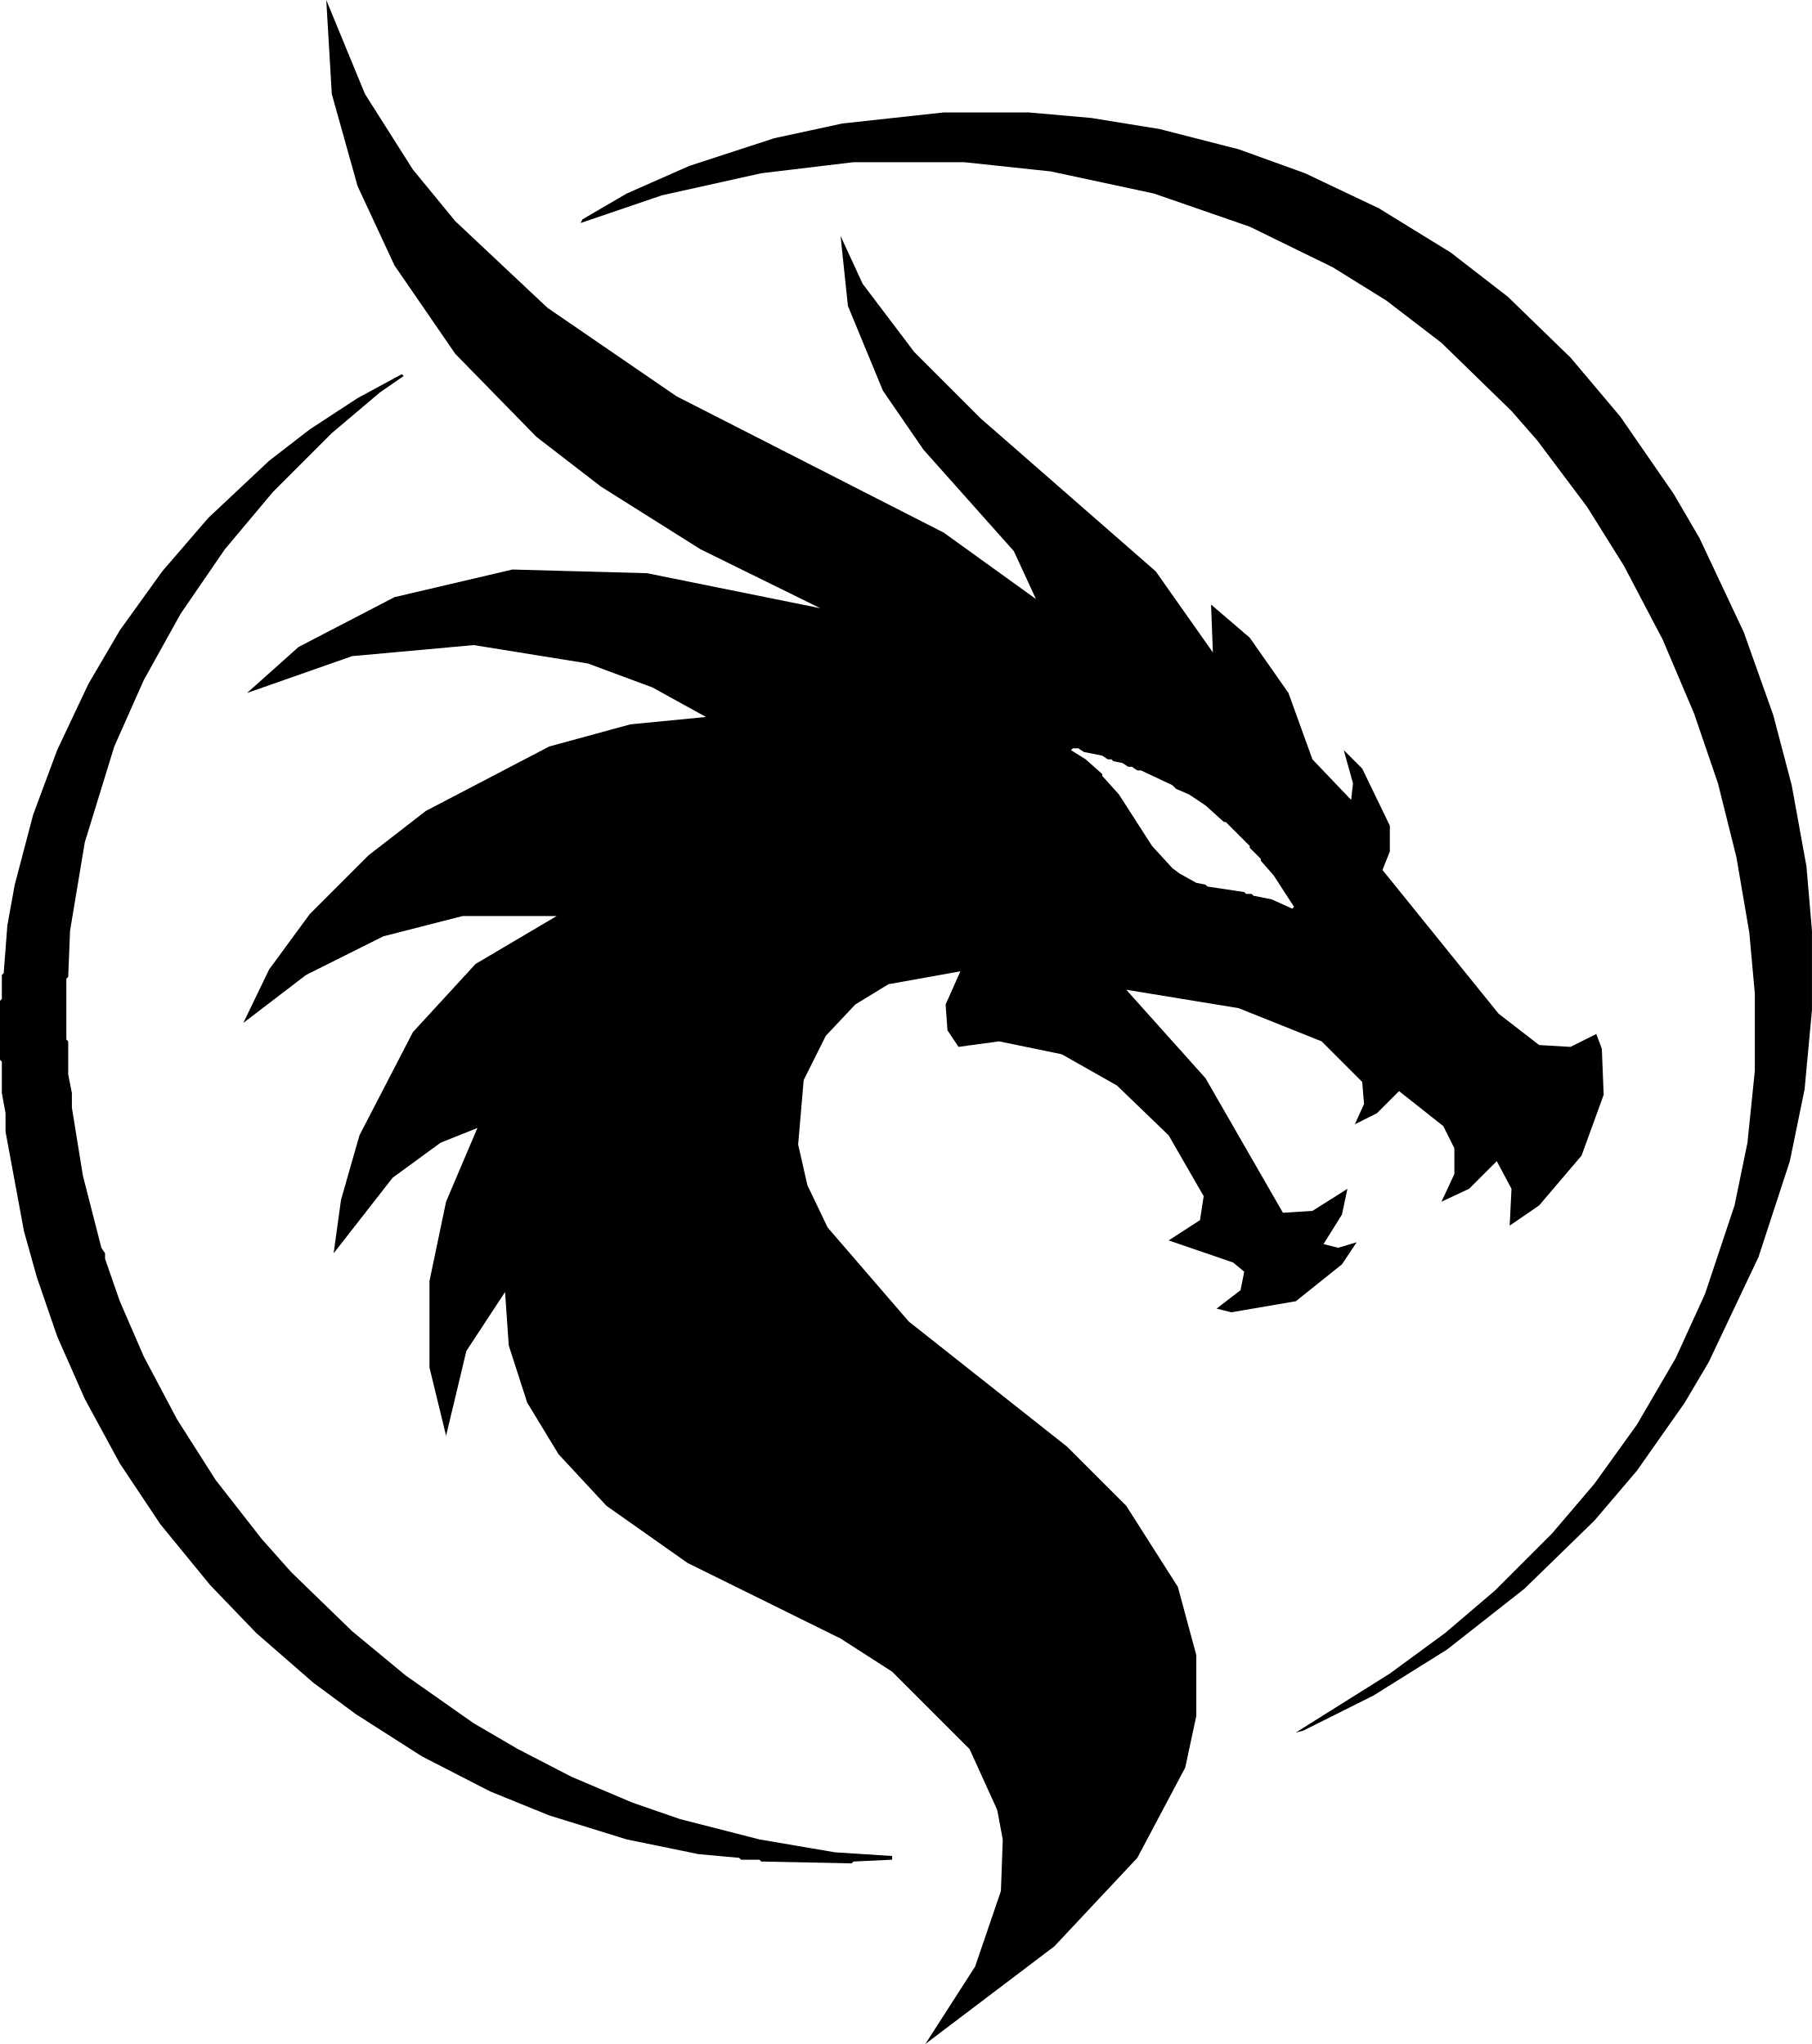
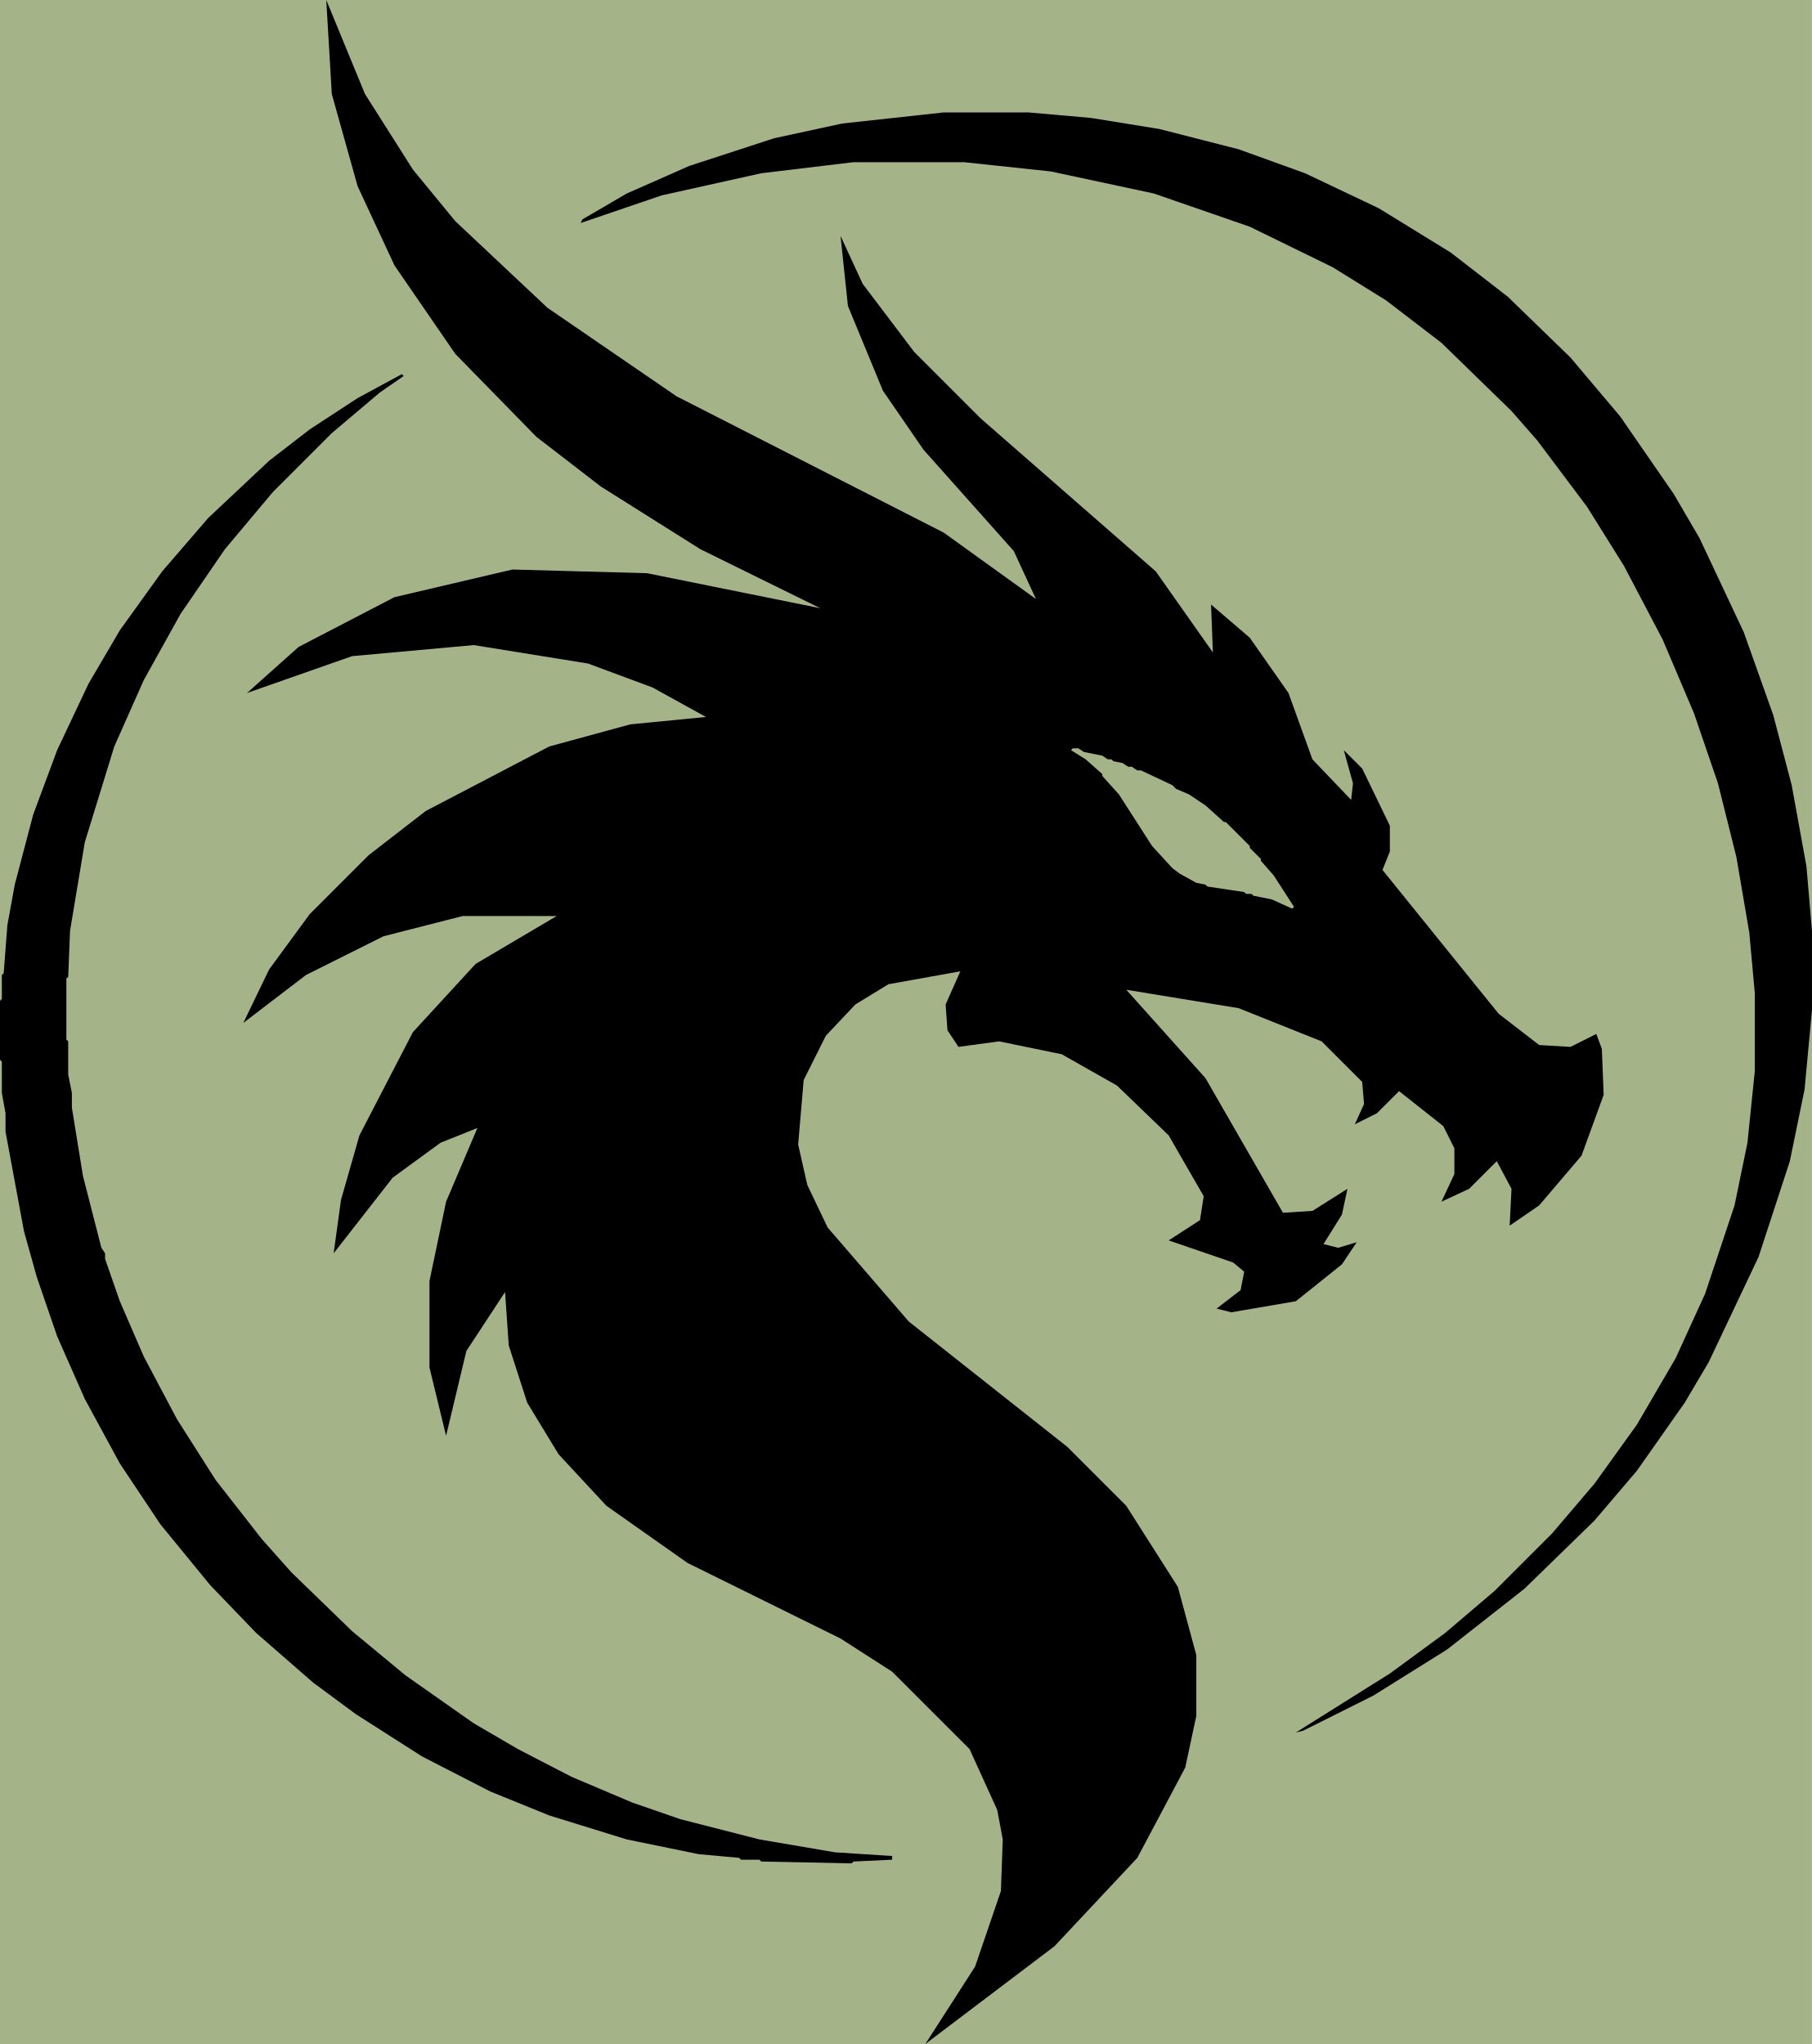
<svg xmlns="http://www.w3.org/2000/svg" width="983" height="1109" viewBox="149 26 983 1109">
+   <rect x="149" y="26" width="983" height="1109" fill="#a5b388" />
  <path d="M 367 229 L 343 242 L 317 259 L 295 276 L 262 307 L 237 336 L 214 368 L 197 397 L 180 433 L 167 468 L 157 506 L 153 528 L 151 554 L 150 555 L 150 568 L 149 569 L 149 601 L 150 602 L 150 619 L 152 630 L 152 640 L 162 694 L 169 719 L 180 751 L 195 785 L 214 820 L 236 853 L 263 886 L 288 912 L 319 939 L 342 956 L 378 979 L 415 998 L 447 1011 L 489 1024 L 528 1032 L 550 1034 L 551 1035 L 561 1035 L 562 1036 L 611 1037 L 612 1036 L 633 1035 L 633 1033 L 602 1031 L 561 1024 L 518 1013 L 492 1004 L 459 990 L 430 975 L 406 961 L 369 935 L 340 911 L 307 879 L 291 861 L 266 829 L 245 796 L 227 762 L 214 732 L 206 709 L 206 706 L 204 703 L 194 664 L 188 627 L 188 619 L 186 609 L 186 591 L 185 590 L 185 557 L 186 556 L 187 531 L 195 483 L 211 431 L 227 395 L 247 359 L 271 324 L 297 293 L 329 261 L 355 239 L 368 230 Z M 523 116 L 489 131 L 465 145 L 464 147 L 508 132 L 562 120 L 612 114 L 672 114 L 719 119 L 775 131 L 827 149 L 872 171 L 901 189 L 931 212 L 969 249 L 983 265 L 1010 301 L 1030 333 L 1051 373 L 1068 413 L 1081 451 L 1091 491 L 1098 532 L 1101 565 L 1101 607 L 1097 646 L 1090 680 L 1074 728 L 1058 763 L 1037 799 L 1014 831 L 991 858 L 960 889 L 933 912 L 903 934 L 852 966 L 856 965 L 894 946 L 934 921 L 976 888 L 1014 851 L 1037 824 L 1063 787 L 1076 765 L 1103 708 L 1120 656 L 1128 617 L 1132 574 L 1132 531 L 1129 496 L 1121 452 L 1111 414 L 1095 369 L 1071 318 L 1057 294 L 1028 252 L 1001 220 L 967 187 L 936 163 L 897 139 L 857 120 L 821 107 L 778 96 L 741 90 L 707 87 L 661 87 L 606 93 L 569 101 Z M 326 26 L 329 77 L 343 127 L 363 170 L 396 218 L 440 263 L 475 290 L 529 324 L 594 356 L 500 337 L 427 335 L 363 350 L 311 377 L 283 402 L 340 382 L 406 376 L 468 386 L 503 399 L 532 415 L 491 419 L 447 431 L 380 466 L 349 490 L 317 522 L 295 552 L 281 581 L 315 555 L 357 534 L 400 523 L 451 523 L 407 549 L 373 586 L 344 642 L 334 677 L 330 706 L 362 665 L 388 646 L 408 638 L 391 678 L 382 721 L 382 768 L 391 805 L 402 759 L 423 727 L 425 756 L 435 787 L 452 815 L 478 843 L 522 874 L 605 915 L 633 933 L 675 975 L 690 1008 L 693 1024 L 692 1052 L 678 1093 L 651 1135 L 721 1082 L 766 1034 L 792 985 L 798 957 L 798 924 L 788 887 L 760 843 L 728 811 L 642 743 L 598 692 L 587 669 L 582 647 L 585 612 L 597 588 L 613 571 L 631 560 L 670 553 L 662 571 L 663 585 L 669 594 L 691 591 L 725 598 L 755 615 L 783 642 L 802 675 L 800 688 L 783 699 L 818 711 L 824 716 L 822 726 L 809 736 L 817 738 L 852 732 L 877 712 L 885 700 L 875 703 L 867 701 L 877 685 L 880 671 L 861 683 L 845 684 L 803 611 L 760 563 L 821 573 L 866 591 L 888 613 L 889 625 L 884 636 L 896 630 L 908 618 L 932 637 L 938 649 L 938 663 L 931 678 L 946 671 L 961 656 L 969 671 L 968 691 L 984 680 L 1007 653 L 1019 620 L 1018 595 L 1015 587 L 1001 594 L 984 593 L 962 576 L 899 498 L 903 488 L 903 474 L 888 443 L 878 433 L 883 451 L 882 460 L 861 438 L 848 402 L 827 372 L 806 354 L 807 380 L 776 336 L 681 253 L 645 217 L 617 180 L 605 154 L 609 192 L 628 238 L 650 270 L 699 325 L 711 351 L 661 315 L 516 241 L 446 193 L 396 146 L 373 118 L 347 77 Z M 730 433 L 731 432 L 734 432 L 737 434 L 747 436 L 750 438 L 752 438 L 753 439 L 758 440 L 761 442 L 763 442 L 766 444 L 768 444 L 785 452 L 787 454 L 794 457 L 803 463 L 813 472 L 814 472 L 827 485 L 827 486 L 833 492 L 833 493 L 840 501 L 851 518 L 850 519 L 839 514 L 829 512 L 828 511 L 825 511 L 824 510 L 804 507 L 803 506 L 798 505 L 789 500 L 785 497 L 774 485 L 756 457 L 747 447 L 747 446 L 738 438 Z" fill="#000000" fill-rule="evenodd" />
</svg>
